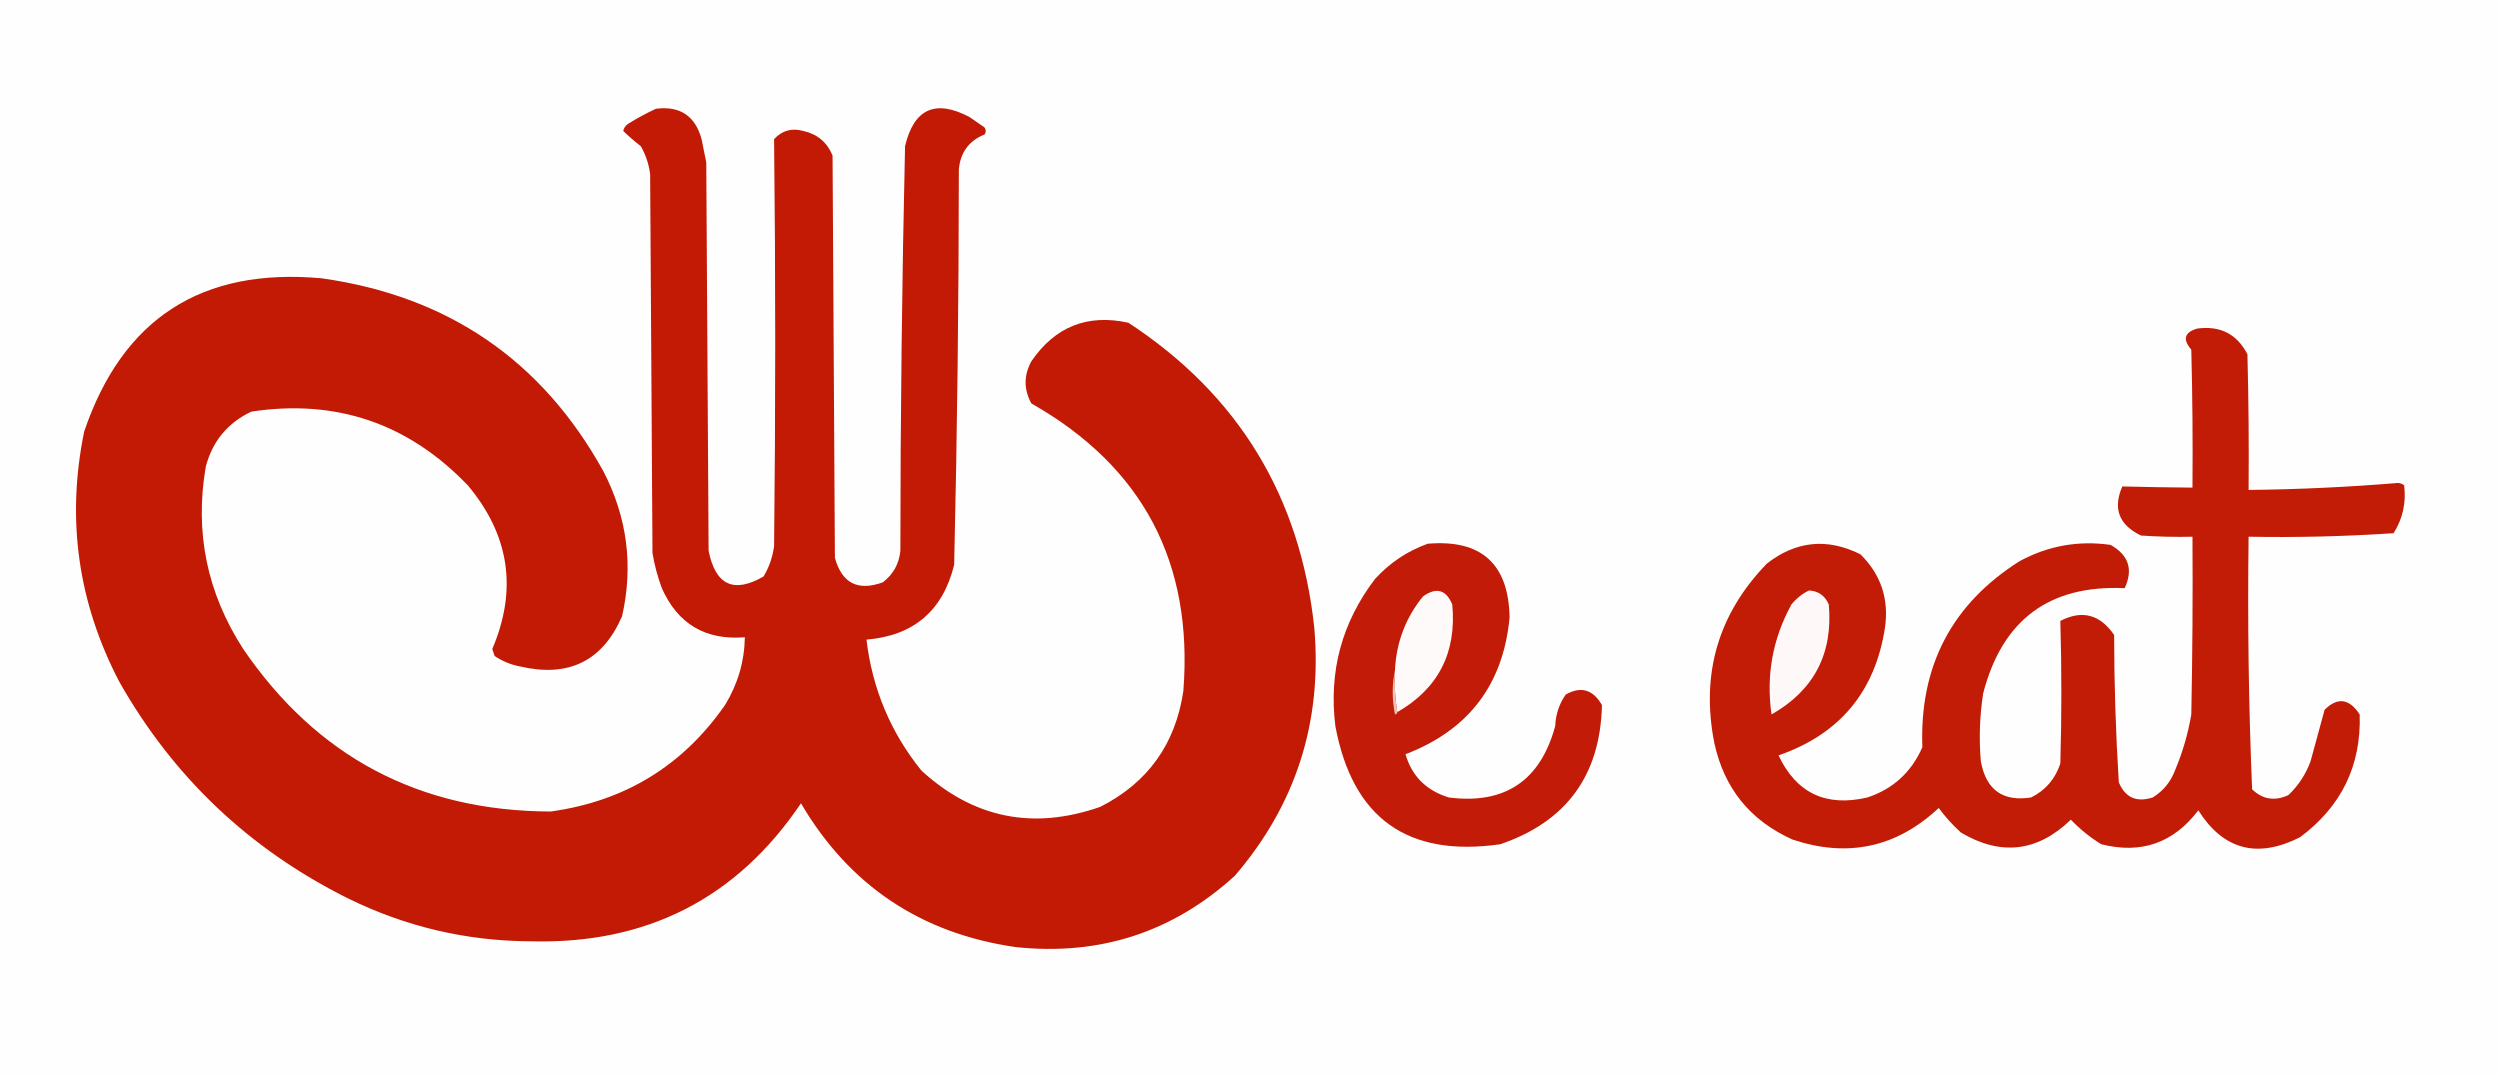
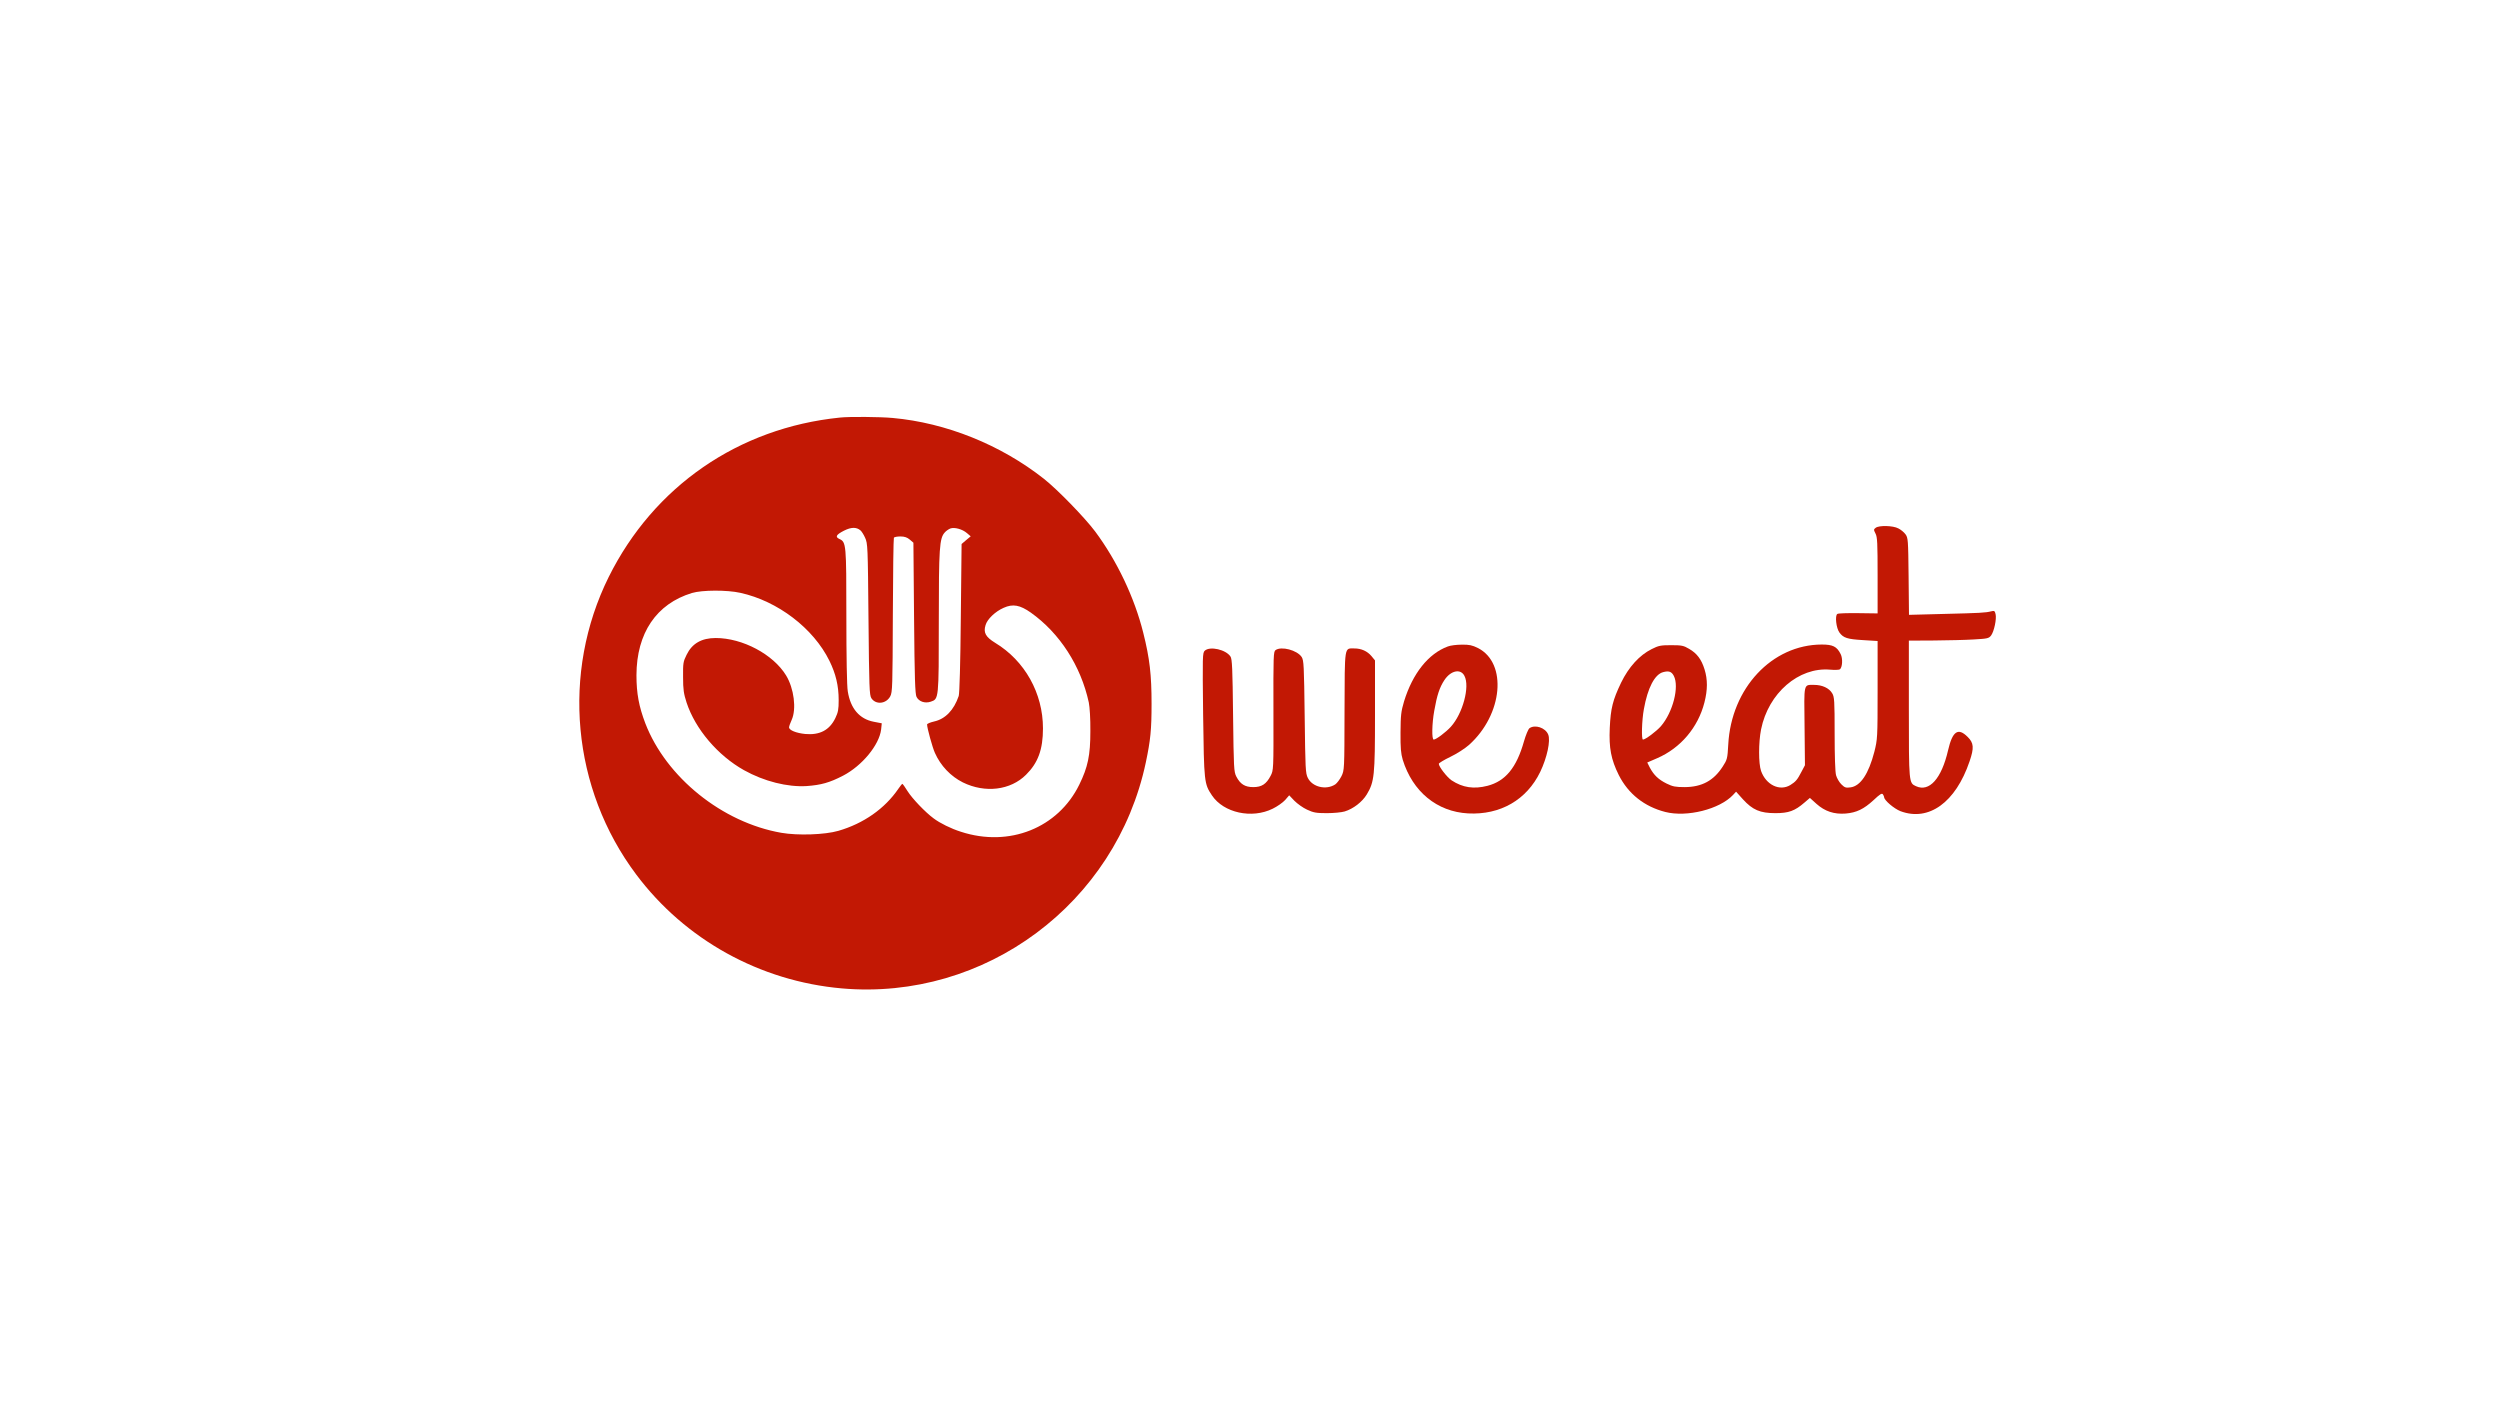
- <svg xmlns="http://www.w3.org/2000/svg" version="1.1" width="1069px" height="460px" style="shape-rendering:geometricPrecision; text-rendering:geometricPrecision; image-rendering:optimizeQuality; fill-rule:evenodd; clip-rule:evenodd">
-   <g>
-     <path style="opacity:1" fill="#fefefe" d="M -0.5,-0.5 C 355.833,-0.5 712.167,-0.5 1068.5,-0.5C 1068.5,152.833 1068.5,306.167 1068.5,459.5C 712.167,459.5 355.833,459.5 -0.5,459.5C -0.5,306.167 -0.5,152.833 -0.5,-0.5 Z" />
-   </g>
-   <g>
-     <path style="opacity:1" fill="#c21a05" d="M 280.5,46.5 C 290.76,45.212 297.26,49.546 300,59.5C 300.667,62.833 301.333,66.167 302,69.5C 302.333,124.833 302.667,180.167 303,235.5C 305.913,250.21 313.746,253.877 326.5,246.5C 328.886,242.511 330.386,238.177 331,233.5C 331.65,175.459 331.65,117.459 331,59.5C 334.396,55.797 338.563,54.631 343.5,56C 349.501,57.336 353.668,60.836 356,66.5C 356.333,123.833 356.667,181.167 357,238.5C 359.998,249.393 366.831,252.893 377.5,249C 381.949,245.603 384.449,241.103 385,235.5C 385.02,177.797 385.687,120.13 387,62.5C 390.78,46.527 399.947,42.36 414.5,50C 416.667,51.5 418.833,53 421,54.5C 421.667,55.5 421.667,56.5 421,57.5C 414.306,60.205 410.639,65.205 410,72.5C 409.971,128.861 409.304,185.194 408,241.5C 403.166,261.165 390.666,271.832 370.5,273.5C 373.001,294.528 380.834,313.195 394,329.5C 416.261,349.886 441.761,355.053 470.5,345C 490.803,334.68 502.636,318.18 506,295.5C 510.307,240.544 488.64,199.544 441,172.5C 437.735,166.528 437.735,160.528 441,154.5C 451.169,139.662 465.002,134.162 482.5,138C 529.49,168.78 555.99,212.28 562,268.5C 565.444,308.77 554.111,344.104 528,374.5C 501.561,398.58 470.395,408.747 434.5,405C 393.857,399.195 363.191,378.695 342.5,343.5C 315.051,384.144 276.551,403.811 227,402.5C 199.417,402.396 173.251,396.23 148.5,384C 106.542,363.039 74.042,332.206 51,291.5C 33.307,257.592 28.307,221.925 36,184.5C 52.426,136.179 86.26,114.345 137.5,119C 191.595,126.597 231.761,154.097 258,201.5C 268.216,221.235 270.883,241.902 266,263.5C 257.703,282.627 243.203,289.794 222.5,285C 218.491,284.252 214.824,282.752 211.5,280.5C 211.167,279.5 210.833,278.5 210.5,277.5C 221.357,252.079 217.857,228.745 200,207.5C 174.577,181.026 143.744,170.526 107.5,176C 97.382,180.788 90.882,188.622 88,199.5C 83.171,227.526 88.504,253.526 104,277.5C 135.533,323.686 179.367,346.853 235.5,347C 267.109,342.626 291.943,327.459 310,301.5C 315.483,292.559 318.317,282.892 318.5,272.5C 301.66,273.834 289.827,266.834 283,251.5C 281.198,246.625 279.865,241.625 279,236.5C 278.667,182.5 278.333,128.5 278,74.5C 277.466,70.232 276.133,66.232 274,62.5C 271.307,60.427 268.807,58.26 266.5,56C 266.759,54.739 267.426,53.739 268.5,53C 272.434,50.536 276.434,48.369 280.5,46.5 Z" />
-   </g>
-   <g>
-     <path style="opacity:1" fill="#c21c07" d="M 939.5,140.5 C 949.38,139.164 956.546,142.831 961,151.5C 961.5,170.83 961.667,190.164 961.5,209.5C 982.883,209.266 1004.22,208.266 1025.5,206.5C 1026.44,206.608 1027.28,206.941 1028,207.5C 1028.95,214.871 1027.45,221.705 1023.5,228C 1002.86,229.371 982.195,229.871 961.5,229.5C 961.019,265.562 961.519,301.562 963,337.5C 967.47,341.837 972.637,342.67 978.5,340C 982.786,335.936 985.952,331.103 988,325.5C 990.002,318.162 992.002,310.829 994,303.5C 999.543,297.997 1004.54,298.663 1009,305.5C 1009.71,327.312 1001.21,344.812 983.5,358C 965.209,367.249 950.709,363.415 940,346.5C 929.378,360.485 915.545,365.318 898.5,361C 893.733,358.069 889.399,354.569 885.5,350.5C 871.232,364.288 855.565,366.121 838.5,356C 834.964,352.799 831.797,349.299 829,345.5C 810.957,362.377 790.124,366.877 766.5,359C 748.335,350.848 737.169,337.015 733,317.5C 727.255,287.959 734.755,262.459 755.5,241C 767.97,231.279 781.303,229.946 795.5,237C 804.296,245.665 807.796,256.165 806,268.5C 801.767,295.802 786.6,313.969 760.5,323C 768.119,339.139 780.786,345.139 798.5,341C 809.481,337.356 817.314,330.189 822,319.5C 820.735,284.855 834.568,258.355 863.5,240C 875.718,233.363 888.718,231.029 902.5,233C 910.238,237.381 912.238,243.547 908.5,251.5C 876.307,250.039 856.14,265.039 848,296.5C 846.509,306.121 846.176,315.788 847,325.5C 849.212,337.729 856.378,342.895 868.5,341C 874.626,337.953 878.792,333.119 881,326.5C 881.579,306.143 881.579,285.81 881,265.5C 890.288,260.699 897.955,262.699 904,271.5C 904.034,292.564 904.7,313.564 906,334.5C 908.73,341.053 913.563,343.22 920.5,341C 924.958,338.26 928.125,334.427 930,329.5C 933.266,321.771 935.599,313.771 937,305.5C 937.5,280.169 937.667,254.836 937.5,229.5C 930.159,229.666 922.826,229.5 915.5,229C 906.045,224.445 903.379,217.445 907.5,208C 917.477,208.256 927.477,208.423 937.5,208.5C 937.667,188.831 937.5,169.164 937,149.5C 933.21,145.1 934.044,142.1 939.5,140.5 Z" />
-   </g>
-   <g>
-     <path style="opacity:1" fill="#c21b07" d="M 610.5,232.5 C 633.398,230.566 645.065,241.066 645.5,264C 642.81,292.695 627.977,312.195 601,322.5C 603.684,331.851 609.85,338.018 619.5,341C 643.458,344.054 658.625,333.887 665,310.5C 665.203,305.504 666.703,301.004 669.5,297C 675.999,293.31 681.166,294.81 685,301.5C 684.288,331.529 669.788,351.362 641.5,361C 601.852,366.682 578.352,349.849 571,310.5C 568.119,287.15 573.786,266.15 588,247.5C 594.355,240.587 601.855,235.587 610.5,232.5 Z" />
-   </g>
-   <g>
-     <path style="opacity:1" fill="#fefaf9" d="M 597.5,304.5 C 596.51,298.69 596.177,292.69 596.5,286.5C 597.065,274.632 601.065,264.132 608.5,255C 614.198,250.965 618.365,252.132 621,258.5C 622.893,279.053 615.059,294.386 597.5,304.5 Z" />
-   </g>
-   <g>
-     <path style="opacity:1" fill="#fef8f8" d="M 773.5,252.5 C 777.526,252.677 780.359,254.677 782,258.5C 783.832,279.507 775.665,295.174 757.5,305.5C 755.131,288.849 757.964,273.182 766,258.5C 768.114,255.879 770.614,253.879 773.5,252.5 Z" />
-   </g>
-   <g>
-     <path style="opacity:1" fill="#f0c0b9" d="M 596.5,286.5 C 596.177,292.69 596.51,298.69 597.5,304.5C 597.44,305.043 597.107,305.376 596.5,305.5C 595.183,299.012 595.183,292.678 596.5,286.5 Z" />
+ <svg xmlns="http://www.w3.org/2000/svg" version="1.0" width="1920pt" height="1080pt" viewBox="0 0 1920 1080" preserveAspectRatio="xMidYMid meet">
+   <g transform="translate(0,1080) scale(0.1,-0.1)" fill="#C21804" stroke="none">
+     <path d="M6450 7593 c-778 -79 -1429 -528 -1775 -1224 -365 -737 -283 -1626 211 -2285 375 -501 951 -820 1580 -875 1099 -96 2105 652 2334 1736 36 171 44 251 44 450 0 221 -14 348 -64 546 -67 269 -201 551 -369 777 -81 108 -289 322 -394 405 -331 261 -751 430 -1161 467 -97 9 -333 11 -406 3z m158 -866 c8 -6 25 -32 36 -57 20 -44 21 -63 26 -625 5 -527 7 -583 22 -607 34 -52 113 -45 145 14 17 31 18 76 20 621 1 323 5 592 8 597 3 6 26 10 50 10 32 0 52 -7 72 -24 l28 -24 5 -579 c4 -466 8 -583 19 -605 18 -36 64 -52 109 -37 62 21 62 17 62 616 0 567 5 639 46 684 10 12 30 25 42 30 32 12 94 -5 129 -36 l28 -24 -35 -29 -35 -30 -6 -568 c-3 -350 -10 -581 -16 -599 -37 -109 -103 -177 -189 -196 -30 -7 -54 -17 -54 -23 0 -27 41 -176 60 -218 44 -99 121 -180 215 -227 171 -84 366 -60 485 59 92 91 130 194 130 356 0 270 -139 519 -367 657 -73 45 -92 78 -74 136 13 46 75 105 139 133 71 32 125 22 209 -37 222 -158 384 -409 445 -690 7 -36 13 -124 12 -220 0 -187 -19 -276 -85 -411 -163 -333 -538 -483 -909 -362 -76 24 -161 66 -210 103 -64 47 -165 153 -200 209 -19 31 -37 56 -40 56 -3 0 -16 -17 -30 -37 -104 -153 -268 -268 -462 -324 -104 -30 -311 -37 -437 -15 -454 79 -885 426 -1045 841 -49 129 -68 229 -68 370 1 323 153 548 427 631 77 23 269 24 371 1 287 -63 561 -272 684 -522 49 -100 71 -191 71 -302 0 -72 -4 -93 -26 -139 -45 -92 -120 -131 -231 -121 -69 7 -124 29 -124 51 0 8 9 33 20 57 38 84 18 242 -43 342 -99 162 -335 287 -540 287 -109 0 -182 -42 -224 -129 -26 -52 -28 -65 -27 -171 0 -96 5 -128 27 -196 67 -203 239 -406 441 -519 154 -86 334 -131 481 -122 110 8 176 26 280 80 146 76 277 235 292 354 l5 48 -62 12 c-109 21 -178 101 -199 233 -7 39 -11 267 -11 578 0 555 -1 569 -54 593 -34 16 -24 33 37 64 54 27 94 28 125 2z" />
+     <path d="M14406 6747 c-17 -13 -17 -15 -2 -45 14 -26 16 -74 16 -322 l0 -291 -148 2 c-82 1 -154 -1 -161 -6 -20 -12 -9 -110 16 -143 30 -41 60 -51 181 -58 l112 -7 0 -376 c0 -369 -1 -378 -25 -475 -44 -169 -106 -263 -183 -273 -36 -5 -45 -2 -71 24 -16 16 -34 47 -40 69 -7 24 -11 148 -11 319 0 256 -2 283 -19 311 -24 40 -77 64 -138 64 -83 0 -78 19 -74 -318 l3 -299 -26 -49 c-33 -64 -45 -77 -86 -103 -82 -50 -187 1 -225 108 -20 57 -20 218 0 319 56 279 289 480 530 459 34 -3 66 -2 74 2 21 13 25 84 7 118 -29 58 -60 73 -145 73 -382 -1 -695 -335 -718 -768 -6 -109 -8 -116 -43 -170 -69 -107 -159 -156 -290 -157 -73 0 -93 4 -140 27 -63 31 -98 65 -129 122 l-20 40 76 33 c180 78 314 236 363 428 25 98 25 176 1 254 -24 77 -58 123 -119 158 -42 25 -57 28 -137 28 -80 0 -97 -3 -150 -30 -94 -47 -176 -137 -235 -258 -64 -134 -80 -196 -87 -348 -7 -154 10 -242 69 -361 73 -145 197 -243 358 -284 166 -42 416 21 519 130 l24 26 53 -59 c74 -81 131 -106 249 -106 102 0 149 17 223 81 l42 36 51 -46 c64 -57 135 -81 224 -74 83 7 139 34 214 103 49 46 64 56 72 44 5 -8 9 -17 9 -21 0 -24 77 -89 126 -108 217 -81 423 67 530 382 36 105 33 142 -15 189 -73 73 -116 44 -150 -104 -50 -217 -144 -322 -246 -275 -55 25 -55 22 -55 593 l0 525 193 1 c105 1 243 4 306 8 106 6 115 8 133 31 23 32 43 127 34 164 -6 25 -10 27 -34 21 -43 -11 -82 -13 -364 -20 l-267 -7 -3 296 c-3 280 -4 296 -24 323 -11 15 -36 36 -55 45 -41 22 -147 24 -173 5z m-1551 -1138 c43 -83 -7 -279 -99 -386 -34 -39 -119 -103 -138 -103 -13 0 -9 147 7 234 29 163 83 267 148 284 44 12 65 4 82 -29z" />
+     <path d="M11119 5835 c-149 -55 -270 -207 -336 -422 -23 -78 -26 -105 -27 -238 -1 -119 3 -162 17 -210 76 -245 263 -399 502 -412 247 -13 450 104 554 319 52 108 81 241 61 287 -21 52 -101 79 -144 48 -9 -7 -28 -52 -42 -101 -57 -202 -142 -305 -280 -341 -105 -27 -191 -14 -276 42 -36 25 -98 105 -98 127 1 6 40 30 88 53 50 24 111 63 144 92 260 233 296 628 69 744 -45 22 -67 27 -125 26 -39 0 -87 -6 -107 -14z m128 -226 c43 -82 -13 -289 -104 -390 -39 -43 -114 -99 -132 -99 -16 0 -14 122 4 221 21 120 41 180 78 236 49 74 125 90 154 32z" />
+     <path d="M9253 5803 c-18 -17 -18 -36 -13 -493 7 -519 8 -529 68 -619 90 -134 306 -181 466 -102 35 17 78 47 96 67 l31 36 40 -42 c23 -23 66 -54 97 -68 49 -23 70 -27 152 -27 52 0 114 6 137 13 66 20 135 73 170 131 58 97 63 142 63 610 l0 419 -27 33 c-32 38 -78 59 -131 59 -79 0 -74 29 -76 -481 -1 -452 -1 -454 -24 -501 -13 -25 -34 -53 -47 -62 -70 -46 -176 -21 -211 50 -18 36 -19 70 -24 469 -5 396 -7 433 -23 459 -35 53 -157 85 -201 53 -16 -12 -17 -44 -16 -467 1 -455 1 -455 -22 -499 -33 -63 -68 -86 -133 -86 -64 0 -100 23 -130 81 -19 37 -20 64 -25 469 -4 359 -7 434 -20 453 -35 53 -157 81 -197 45z" />
  </g>
</svg>
